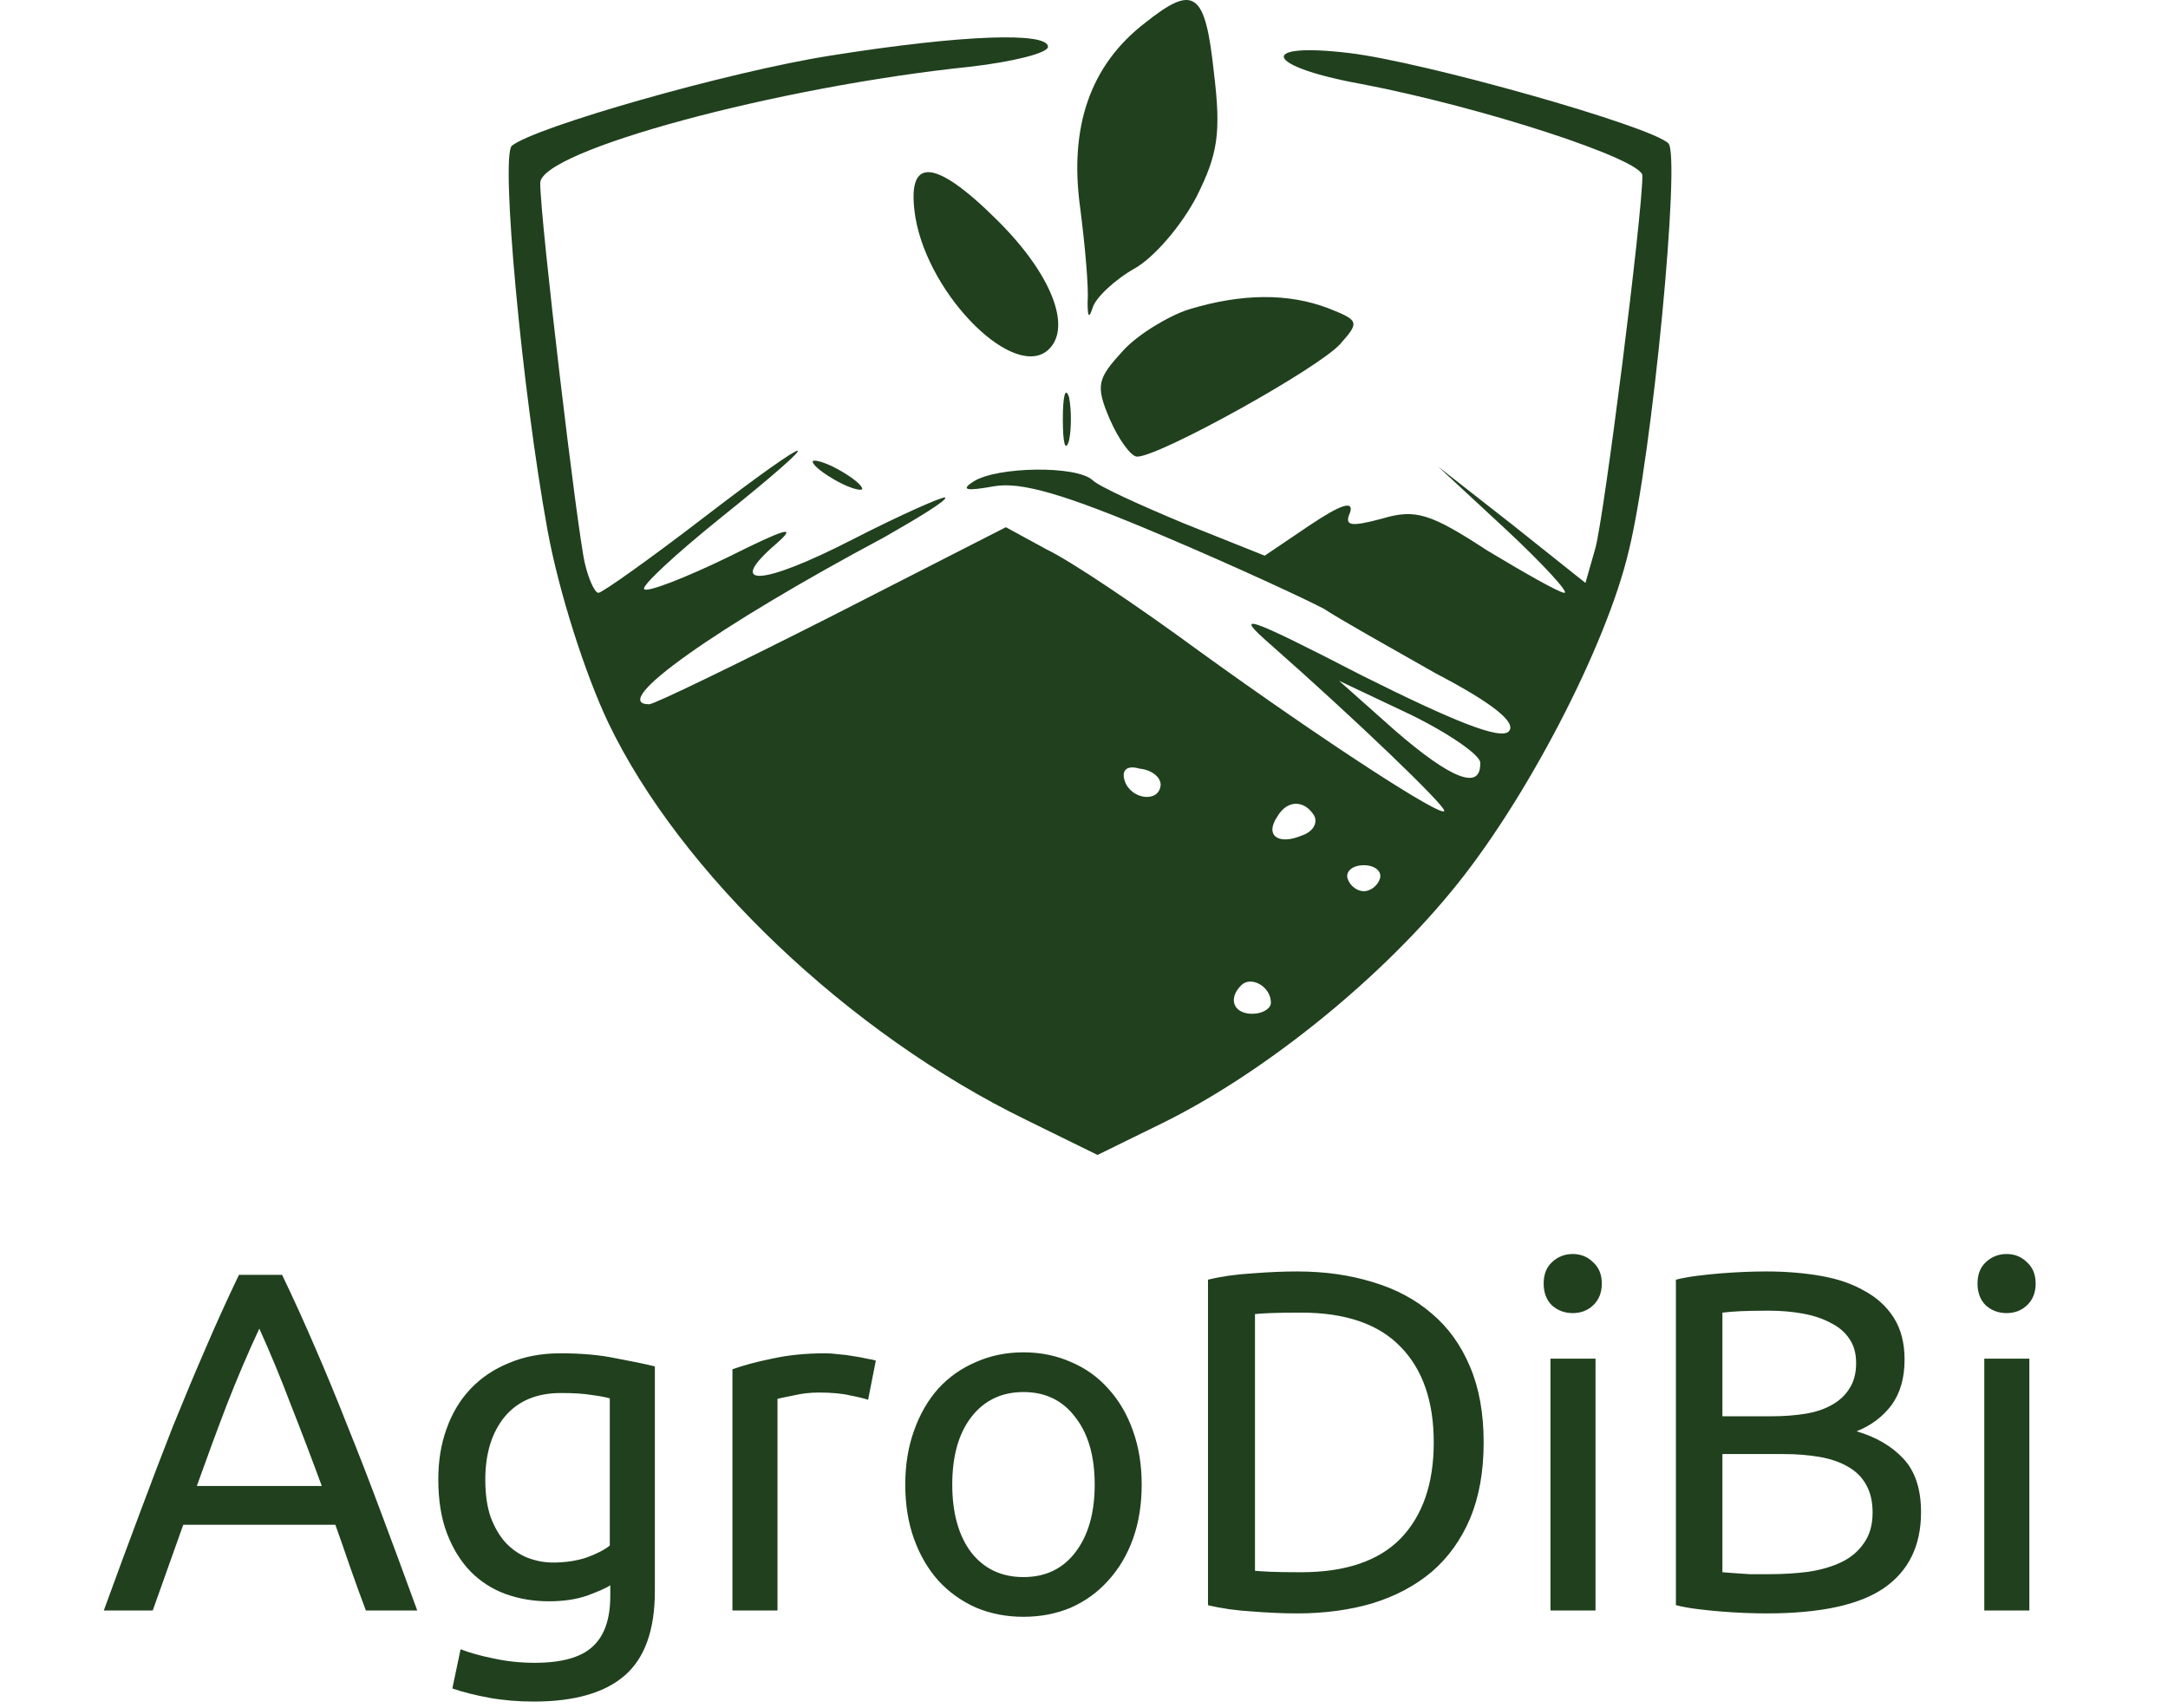
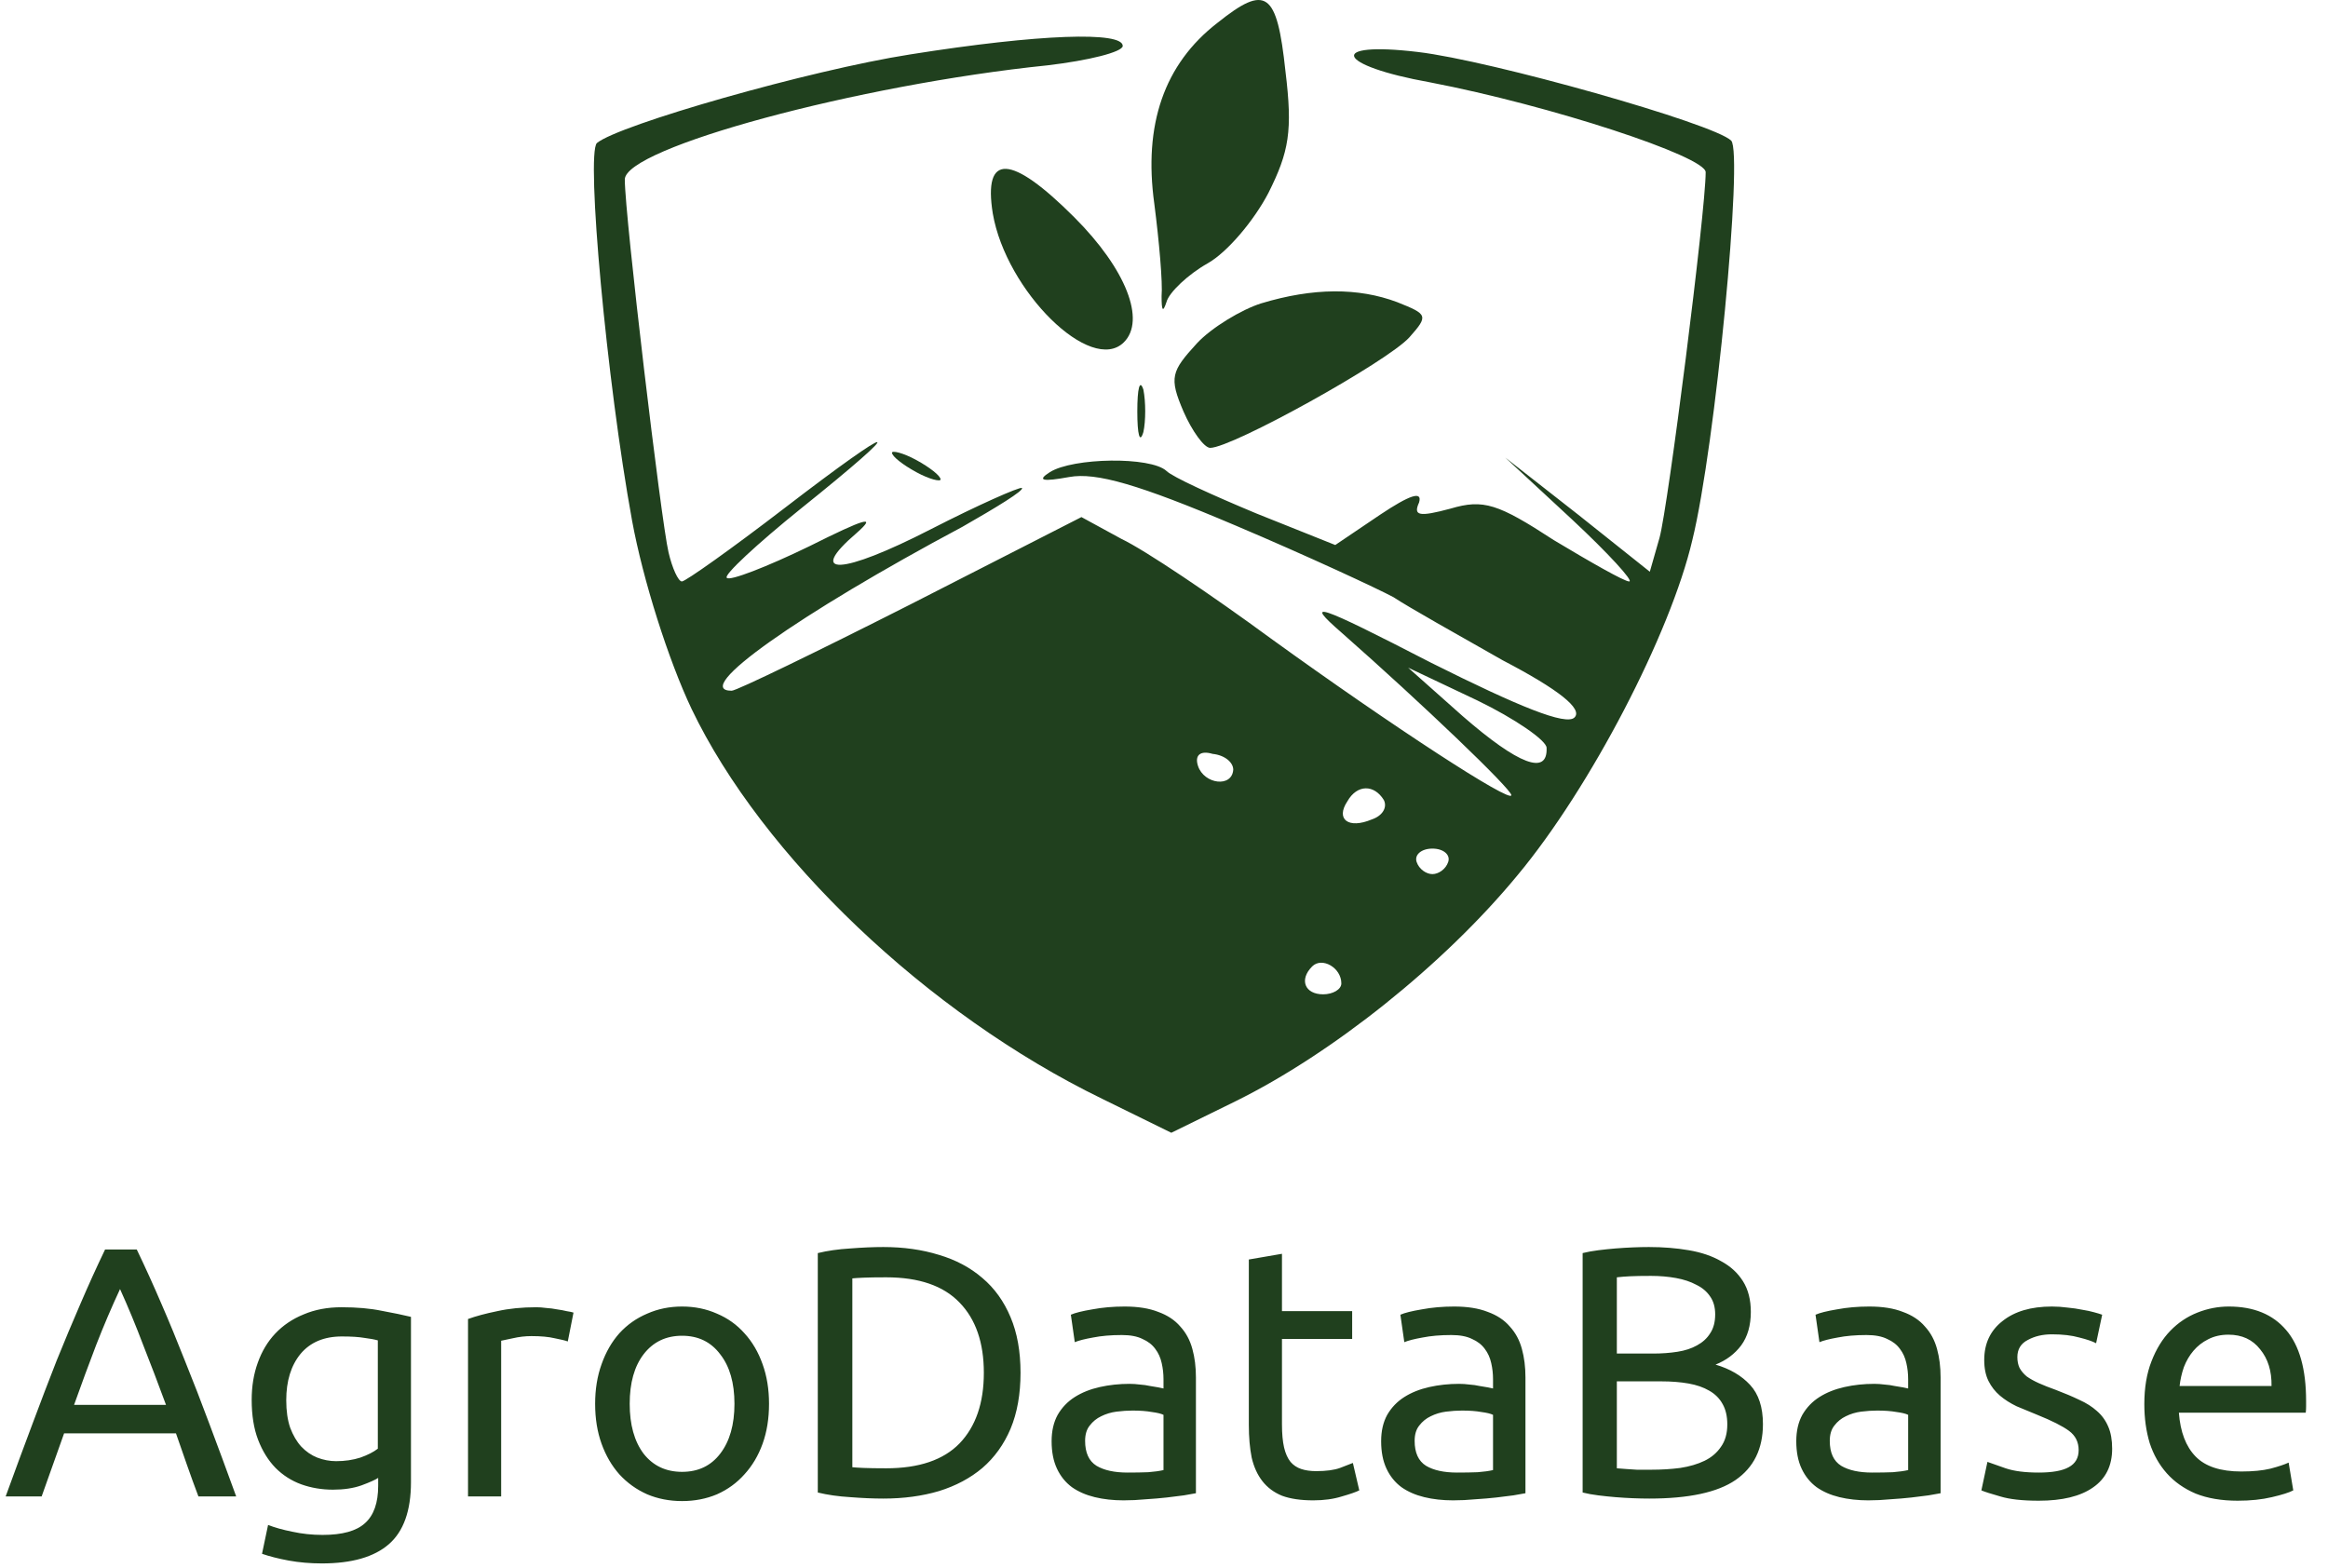
- <svg xmlns="http://www.w3.org/2000/svg" width="179" height="141" viewBox="0 0 179 141" fill="none">
-   <path d="M94.501 1.923C90.002 5.4 88.263 10.512 89.184 17.158C89.593 20.328 89.899 23.805 89.797 24.929C89.797 26.156 89.899 26.361 90.206 25.441C90.411 24.623 92.047 23.089 93.683 22.169C95.319 21.248 97.568 18.59 98.795 16.238C100.533 12.762 100.84 11.024 100.227 6.013C99.511 -0.735 98.591 -1.349 94.501 1.923Z" fill="#20401E" />
-   <path d="M68.632 4.582C60.146 5.911 44.093 10.512 42.252 12.046C41.332 12.966 43.07 32.087 45.217 43.845C46.138 48.855 48.285 55.604 50.227 59.694C56.158 72.066 70.064 85.358 84.788 92.516L90.616 95.379L96.035 92.72C104.113 88.733 113.519 81.268 119.757 73.702C125.892 66.34 132.64 53.354 134.48 45.481C136.423 37.608 138.775 12.864 137.752 11.841C136.321 10.41 117.507 5.093 111.372 4.377C103.704 3.457 104.419 5.502 112.395 6.933C122.517 8.876 135.605 13.171 135.605 14.5C135.605 17.772 132.435 42.721 131.72 45.277L130.902 48.14L124.869 43.334L118.734 38.528L124.358 43.743C127.425 46.606 129.573 48.958 129.164 48.958C128.755 48.958 125.892 47.322 122.824 45.481C118.121 42.414 116.894 42.005 114.133 42.823C111.474 43.538 110.963 43.436 111.474 42.312C111.781 41.289 110.657 41.698 108.203 43.334L104.419 45.89L97.773 43.232C94.092 41.698 90.718 40.164 90.207 39.653C88.877 38.426 82.334 38.528 80.391 39.755C79.266 40.471 79.777 40.573 82.027 40.164C84.276 39.755 87.855 40.778 96.035 44.254C102.068 46.81 107.998 49.571 109.327 50.287C110.554 51.105 114.746 53.457 118.53 55.604C123.233 58.058 125.278 59.694 124.562 60.41C123.847 61.125 119.859 59.489 112.497 55.808C102.783 50.798 101.761 50.492 104.931 53.252C111.781 59.285 119.245 66.442 119.245 66.954C119.245 67.669 109.327 61.228 99 53.763C93.99 50.083 88.366 46.299 86.424 45.379L83.049 43.538L68.632 50.9C60.759 54.888 54.011 58.16 53.602 58.16C50.125 58.16 59.225 51.718 73.029 44.356C75.892 42.721 78.244 41.289 78.039 41.085C77.835 40.982 74.358 42.516 70.371 44.561C62.804 48.447 59.839 48.549 64.133 44.868C65.871 43.334 64.849 43.641 60.146 45.992C56.567 47.731 53.397 48.958 53.193 48.651C52.886 48.447 55.749 45.788 59.43 42.823C68.734 35.359 67.712 35.359 57.998 42.823C53.602 46.197 49.716 48.958 49.41 48.958C49.103 48.958 48.592 47.833 48.285 46.504C47.671 43.947 44.604 18.181 44.604 15.113C44.604 12.455 64.236 7.138 80.186 5.502C83.663 5.093 86.526 4.377 86.526 3.866C86.526 2.639 79.573 2.844 68.632 4.582ZM122.211 62.966C122.313 65.317 119.859 64.397 115.155 60.307L110.554 56.217L116.382 58.978C119.552 60.512 122.211 62.352 122.211 62.966ZM95.83 64.806C95.728 66.34 93.376 66.033 92.865 64.499C92.558 63.579 93.07 63.17 94.092 63.477C95.115 63.579 95.83 64.193 95.83 64.806ZM108.509 67.362C108.816 67.976 108.407 68.692 107.487 68.999C105.544 69.817 104.419 68.999 105.442 67.465C106.26 66.033 107.691 66.033 108.509 67.362ZM113.928 72.577C113.724 73.191 113.11 73.6 112.599 73.6C112.088 73.6 111.474 73.191 111.27 72.577C111.065 71.964 111.679 71.452 112.599 71.452C113.519 71.452 114.133 71.964 113.928 72.577ZM104.931 82.802C104.931 83.313 104.215 83.722 103.397 83.722C101.863 83.722 101.352 82.495 102.477 81.371C103.295 80.553 104.931 81.473 104.931 82.802Z" fill="#20401E" />
-   <path d="M75.585 17.976C76.709 24.52 83.867 31.575 86.627 28.815C88.468 26.974 86.832 22.68 82.435 18.283C77.118 12.966 74.767 12.864 75.585 17.976Z" fill="#20401E" />
-   <path d="M98.182 25.543C96.546 26.054 93.99 27.588 92.763 28.917C90.616 31.269 90.411 31.78 91.638 34.643C92.354 36.279 93.376 37.71 93.888 37.71C95.728 37.71 108.816 30.451 110.657 28.406C112.293 26.565 112.19 26.463 109.634 25.441C106.362 24.213 102.579 24.213 98.182 25.543Z" fill="#20401E" />
-   <path d="M87.753 34.643C87.753 36.586 87.957 37.404 88.264 36.381C88.469 35.461 88.469 33.825 88.264 32.802C87.957 31.882 87.753 32.7 87.753 34.643Z" fill="#20401E" />
-   <path d="M67.099 38.119C67.099 38.426 68.019 39.142 69.144 39.755C70.268 40.369 71.189 40.573 71.189 40.369C71.189 40.062 70.268 39.346 69.144 38.733C68.019 38.119 67.099 37.915 67.099 38.119Z" fill="#20401E" />
-   <path d="M30.21 133C29.757 131.8 29.33 130.627 28.93 129.48C28.53 128.307 28.117 127.12 27.69 125.92H15.13L12.61 133H8.57C9.637 130.067 10.637 127.36 11.57 124.88C12.503 122.373 13.41 120 14.29 117.76C15.197 115.52 16.09 113.387 16.97 111.36C17.85 109.307 18.77 107.28 19.73 105.28H23.29C24.25 107.28 25.17 109.307 26.05 111.36C26.93 113.387 27.81 115.52 28.69 117.76C29.597 120 30.517 122.373 31.45 124.88C32.383 127.36 33.383 130.067 34.45 133H30.21ZM26.57 122.72C25.717 120.4 24.863 118.16 24.01 116C23.183 113.813 22.317 111.72 21.41 109.72C20.477 111.72 19.583 113.813 18.73 116C17.903 118.16 17.077 120.4 16.25 122.72H26.57ZM50.388 130.92C50.068 131.133 49.442 131.413 48.508 131.76C47.602 132.08 46.535 132.24 45.308 132.24C44.055 132.24 42.868 132.04 41.748 131.64C40.655 131.24 39.695 130.627 38.868 129.8C38.042 128.947 37.388 127.893 36.908 126.64C36.428 125.387 36.188 123.893 36.188 122.16C36.188 120.64 36.415 119.253 36.868 118C37.322 116.72 37.975 115.627 38.828 114.72C39.708 113.787 40.775 113.067 42.028 112.56C43.282 112.027 44.695 111.76 46.268 111.76C48.002 111.76 49.508 111.893 50.788 112.16C52.095 112.4 53.188 112.627 54.068 112.84V131.4C54.068 134.6 53.242 136.92 51.588 138.36C49.935 139.8 47.428 140.52 44.068 140.52C42.762 140.52 41.522 140.413 40.348 140.2C39.202 139.987 38.202 139.733 37.348 139.44L38.028 136.2C38.775 136.493 39.682 136.747 40.748 136.96C41.842 137.2 42.975 137.32 44.148 137.32C46.362 137.32 47.948 136.88 48.908 136C49.895 135.12 50.388 133.72 50.388 131.8V130.92ZM50.348 115.48C49.975 115.373 49.468 115.28 48.828 115.2C48.215 115.093 47.375 115.04 46.308 115.04C44.308 115.04 42.762 115.693 41.668 117C40.602 118.307 40.068 120.04 40.068 122.2C40.068 123.4 40.215 124.427 40.508 125.28C40.828 126.133 41.242 126.84 41.748 127.4C42.282 127.96 42.882 128.373 43.548 128.64C44.242 128.907 44.948 129.04 45.668 129.04C46.655 129.04 47.562 128.907 48.388 128.64C49.215 128.347 49.868 128.013 50.348 127.64V115.48ZM68.153 111.76C68.473 111.76 68.833 111.787 69.233 111.84C69.66 111.867 70.073 111.92 70.473 112C70.873 112.053 71.233 112.12 71.553 112.2C71.9 112.253 72.153 112.307 72.313 112.36L71.673 115.6C71.38 115.493 70.887 115.373 70.193 115.24C69.527 115.08 68.66 115 67.593 115C66.9 115 66.207 115.08 65.513 115.24C64.847 115.373 64.407 115.467 64.193 115.52V133H60.473V113.08C61.353 112.76 62.447 112.467 63.753 112.2C65.06 111.907 66.527 111.76 68.153 111.76ZM94.263 122.6C94.263 124.253 94.023 125.747 93.543 127.08C93.063 128.413 92.383 129.56 91.503 130.52C90.65 131.48 89.623 132.227 88.423 132.76C87.223 133.267 85.916 133.52 84.503 133.52C83.09 133.52 81.783 133.267 80.583 132.76C79.383 132.227 78.343 131.48 77.463 130.52C76.61 129.56 75.943 128.413 75.463 127.08C74.983 125.747 74.743 124.253 74.743 122.6C74.743 120.973 74.983 119.493 75.463 118.16C75.943 116.8 76.61 115.64 77.463 114.68C78.343 113.72 79.383 112.987 80.583 112.48C81.783 111.947 83.09 111.68 84.503 111.68C85.916 111.68 87.223 111.947 88.423 112.48C89.623 112.987 90.65 113.72 91.503 114.68C92.383 115.64 93.063 116.8 93.543 118.16C94.023 119.493 94.263 120.973 94.263 122.6ZM90.383 122.6C90.383 120.253 89.85 118.4 88.783 117.04C87.743 115.653 86.317 114.96 84.503 114.96C82.69 114.96 81.25 115.653 80.183 117.04C79.143 118.4 78.623 120.253 78.623 122.6C78.623 124.947 79.143 126.813 80.183 128.2C81.25 129.56 82.69 130.24 84.503 130.24C86.317 130.24 87.743 129.56 88.783 128.2C89.85 126.813 90.383 124.947 90.383 122.6ZM122.497 119.12C122.497 121.52 122.124 123.613 121.377 125.4C120.63 127.16 119.577 128.627 118.217 129.8C116.857 130.947 115.23 131.813 113.337 132.4C111.444 132.96 109.364 133.24 107.097 133.24C105.977 133.24 104.737 133.187 103.377 133.08C102.044 133 100.83 132.827 99.737 132.56V105.68C100.83 105.413 102.044 105.24 103.377 105.16C104.737 105.053 105.977 105 107.097 105C109.364 105 111.444 105.293 113.337 105.88C115.23 106.44 116.857 107.307 118.217 108.48C119.577 109.627 120.63 111.093 121.377 112.88C122.124 114.64 122.497 116.72 122.497 119.12ZM107.417 129.84C111.097 129.84 113.844 128.907 115.657 127.04C117.47 125.147 118.377 122.507 118.377 119.12C118.377 115.733 117.47 113.107 115.657 111.24C113.844 109.347 111.097 108.4 107.417 108.4C106.324 108.4 105.47 108.413 104.857 108.44C104.27 108.467 103.857 108.493 103.617 108.52V129.72C103.857 129.747 104.27 129.773 104.857 129.8C105.47 129.827 106.324 129.84 107.417 129.84ZM131.733 133H128.013V112.2H131.733V133ZM129.853 108.44C129.186 108.44 128.613 108.227 128.133 107.8C127.679 107.347 127.452 106.747 127.452 106C127.452 105.253 127.679 104.667 128.133 104.24C128.613 103.787 129.186 103.56 129.853 103.56C130.519 103.56 131.079 103.787 131.533 104.24C132.013 104.667 132.253 105.253 132.253 106C132.253 106.747 132.013 107.347 131.533 107.8C131.079 108.227 130.519 108.44 129.853 108.44ZM145.85 133.24C145.29 133.24 144.676 133.227 144.01 133.2C143.37 133.173 142.716 133.133 142.05 133.08C141.41 133.027 140.77 132.96 140.13 132.88C139.49 132.8 138.903 132.693 138.37 132.56V105.68C138.903 105.547 139.49 105.44 140.13 105.36C140.77 105.28 141.41 105.213 142.05 105.16C142.716 105.107 143.37 105.067 144.01 105.04C144.65 105.013 145.25 105 145.81 105C147.41 105 148.903 105.12 150.29 105.36C151.703 105.6 152.916 106.013 153.93 106.6C154.97 107.16 155.783 107.907 156.37 108.84C156.956 109.773 157.25 110.92 157.25 112.28C157.25 113.8 156.89 115.053 156.17 116.04C155.45 117 154.49 117.72 153.29 118.2C154.916 118.68 156.21 119.44 157.17 120.48C158.13 121.52 158.61 122.987 158.61 124.88C158.61 127.653 157.583 129.747 155.53 131.16C153.503 132.547 150.276 133.24 145.85 133.24ZM142.21 120.08V129.84C142.503 129.867 142.85 129.893 143.25 129.92C143.596 129.947 143.996 129.973 144.45 130C144.93 130 145.476 130 146.09 130C147.236 130 148.316 129.933 149.33 129.8C150.37 129.64 151.276 129.373 152.05 129C152.823 128.627 153.436 128.107 153.89 127.44C154.37 126.773 154.61 125.933 154.61 124.92C154.61 124.013 154.436 123.253 154.09 122.64C153.743 122 153.236 121.493 152.57 121.12C151.93 120.747 151.156 120.48 150.25 120.32C149.343 120.16 148.33 120.08 147.21 120.08H142.21ZM142.21 116.96H146.29C147.25 116.96 148.156 116.893 149.01 116.76C149.863 116.627 150.596 116.387 151.21 116.04C151.85 115.693 152.343 115.24 152.69 114.68C153.063 114.12 153.25 113.413 153.25 112.56C153.25 111.76 153.063 111.093 152.69 110.56C152.316 110 151.796 109.56 151.13 109.24C150.49 108.893 149.73 108.64 148.85 108.48C147.97 108.32 147.036 108.24 146.05 108.24C145.063 108.24 144.29 108.253 143.73 108.28C143.17 108.307 142.663 108.347 142.21 108.4V116.96ZM167.553 133H163.833V112.2H167.553V133ZM165.673 108.44C165.006 108.44 164.433 108.227 163.953 107.8C163.499 107.347 163.273 106.747 163.273 106C163.273 105.253 163.499 104.667 163.953 104.24C164.433 103.787 165.006 103.56 165.673 103.56C166.339 103.56 166.899 103.787 167.353 104.24C167.833 104.667 168.073 105.253 168.073 106C168.073 106.747 167.833 107.347 167.353 107.8C166.899 108.227 166.339 108.44 165.673 108.44Z" fill="#20401E" />
+ <svg xmlns="http://www.w3.org/2000/svg" width="196" height="132" viewBox="0 0 196 132" fill="none">
+   <path d="M102.501 1.923C98.002 5.4 96.263 10.512 97.184 17.158C97.593 20.328 97.899 23.805 97.797 24.929C97.797 26.156 97.899 26.361 98.206 25.441C98.411 24.623 100.047 23.089 101.683 22.169C103.319 21.248 105.568 18.59 106.795 16.238C108.533 12.762 108.84 11.024 108.227 6.013C107.511 -0.735 106.591 -1.349 102.501 1.923Z" fill="#20401E" />
+   <path d="M76.632 4.582C68.146 5.911 52.093 10.512 50.252 12.046C49.332 12.966 51.07 32.087 53.217 43.845C54.138 48.855 56.285 55.604 58.227 59.694C64.158 72.066 78.064 85.358 92.788 92.516L98.616 95.379L104.035 92.72C112.113 88.733 121.519 81.268 127.757 73.702C133.892 66.34 140.64 53.354 142.48 45.481C144.423 37.608 146.775 12.864 145.752 11.841C144.321 10.41 125.507 5.093 119.372 4.377C111.704 3.457 112.419 5.502 120.395 6.933C130.517 8.876 143.605 13.171 143.605 14.5C143.605 17.772 140.435 42.721 139.72 45.277L138.902 48.14L132.869 43.334L126.734 38.528L132.358 43.743C135.425 46.606 137.573 48.958 137.164 48.958C136.755 48.958 133.892 47.322 130.824 45.481C126.121 42.414 124.894 42.005 122.133 42.823C119.474 43.538 118.963 43.436 119.474 42.312C119.781 41.289 118.657 41.698 116.203 43.334L112.419 45.89L105.773 43.232C102.092 41.698 98.718 40.164 98.207 39.653C96.877 38.426 90.334 38.528 88.391 39.755C87.266 40.471 87.777 40.573 90.027 40.164C92.276 39.755 95.855 40.778 104.035 44.254C110.068 46.81 115.998 49.571 117.327 50.287C118.554 51.105 122.746 53.457 126.53 55.604C131.233 58.058 133.278 59.694 132.562 60.41C131.847 61.125 127.859 59.489 120.497 55.808C110.783 50.798 109.761 50.492 112.931 53.252C119.781 59.285 127.245 66.442 127.245 66.954C127.245 67.669 117.327 61.228 107 53.763C101.99 50.083 96.366 46.299 94.424 45.379L91.049 43.538L76.632 50.9C68.759 54.888 62.011 58.16 61.602 58.16C58.125 58.16 67.225 51.718 81.029 44.356C83.892 42.721 86.244 41.289 86.039 41.085C85.835 40.982 82.358 42.516 78.371 44.561C70.804 48.447 67.839 48.549 72.133 44.868C73.871 43.334 72.849 43.641 68.146 45.992C64.567 47.731 61.397 48.958 61.193 48.651C60.886 48.447 63.749 45.788 67.43 42.823C76.734 35.359 75.712 35.359 65.998 42.823C61.602 46.197 57.716 48.958 57.41 48.958C57.103 48.958 56.592 47.833 56.285 46.504C55.671 43.947 52.604 18.181 52.604 15.113C52.604 12.455 72.236 7.138 88.186 5.502C91.663 5.093 94.526 4.377 94.526 3.866C94.526 2.639 87.573 2.844 76.632 4.582ZM130.211 62.966C130.313 65.317 127.859 64.397 123.155 60.307L118.554 56.217L124.382 58.978C127.552 60.512 130.211 62.352 130.211 62.966ZM103.83 64.806C103.728 66.34 101.376 66.033 100.865 64.499C100.558 63.579 101.07 63.17 102.092 63.477C103.115 63.579 103.83 64.193 103.83 64.806ZM116.509 67.362C116.816 67.976 116.407 68.692 115.487 68.999C113.544 69.817 112.419 68.999 113.442 67.465C114.26 66.033 115.691 66.033 116.509 67.362ZM121.928 72.577C121.724 73.191 121.11 73.6 120.599 73.6C120.088 73.6 119.474 73.191 119.27 72.577C119.065 71.964 119.679 71.452 120.599 71.452C121.519 71.452 122.133 71.964 121.928 72.577ZM112.931 82.802C112.931 83.313 112.215 83.722 111.397 83.722C109.863 83.722 109.352 82.495 110.477 81.371C111.295 80.553 112.931 81.473 112.931 82.802Z" fill="#20401E" />
+   <path d="M83.585 17.976C84.709 24.52 91.867 31.575 94.627 28.815C96.468 26.974 94.832 22.68 90.435 18.283C85.118 12.966 82.767 12.864 83.585 17.976Z" fill="#20401E" />
+   <path d="M106.182 25.543C104.546 26.054 101.99 27.588 100.763 28.917C98.616 31.269 98.411 31.78 99.638 34.643C100.354 36.279 101.377 37.71 101.888 37.71C103.728 37.71 116.816 30.451 118.657 28.406C120.293 26.565 120.19 26.463 117.634 25.441C114.362 24.213 110.579 24.213 106.182 25.543Z" fill="#20401E" />
+   <path d="M95.753 34.643C95.753 36.586 95.957 37.404 96.264 36.381C96.469 35.461 96.469 33.825 96.264 32.802C95.957 31.882 95.753 32.7 95.753 34.643Z" fill="#20401E" />
+   <path d="M75.099 38.119C75.099 38.426 76.019 39.142 77.144 39.755C78.268 40.369 79.189 40.573 79.189 40.369C79.189 40.062 78.268 39.346 77.144 38.733C76.019 38.119 75.099 37.915 75.099 38.119Z" fill="#20401E" />
+   <path d="M16.706 126C16.366 125.1 16.046 124.22 15.746 123.36C15.446 122.48 15.136 121.59 14.816 120.69H5.396L3.506 126H0.476C1.276 123.8 2.026 121.77 2.726 119.91C3.426 118.03 4.106 116.25 4.766 114.57C5.446 112.89 6.116 111.29 6.776 109.77C7.436 108.23 8.126 106.71 8.846 105.21H11.516C12.236 106.71 12.926 108.23 13.586 109.77C14.246 111.29 14.906 112.89 15.566 114.57C16.246 116.25 16.936 118.03 17.636 119.91C18.336 121.77 19.086 123.8 19.886 126H16.706ZM13.976 118.29C13.336 116.55 12.696 114.87 12.056 113.25C11.436 111.61 10.786 110.04 10.106 108.54C9.406 110.04 8.736 111.61 8.096 113.25C7.476 114.87 6.856 116.55 6.236 118.29H13.976ZM31.84 124.44C31.6 124.6 31.13 124.81 30.43 125.07C29.75 125.31 28.95 125.43 28.03 125.43C27.09 125.43 26.2 125.28 25.36 124.98C24.54 124.68 23.82 124.22 23.2 123.6C22.58 122.96 22.09 122.17 21.73 121.23C21.37 120.29 21.19 119.17 21.19 117.87C21.19 116.73 21.36 115.69 21.7 114.75C22.04 113.79 22.53 112.97 23.17 112.29C23.83 111.59 24.63 111.05 25.57 110.67C26.51 110.27 27.57 110.07 28.75 110.07C30.05 110.07 31.18 110.17 32.14 110.37C33.12 110.55 33.94 110.72 34.6 110.88V124.8C34.6 127.2 33.98 128.94 32.74 130.02C31.5 131.1 29.62 131.64 27.1 131.64C26.12 131.64 25.19 131.56 24.31 131.4C23.45 131.24 22.7 131.05 22.06 130.83L22.57 128.4C23.13 128.62 23.81 128.81 24.61 128.97C25.43 129.15 26.28 129.24 27.16 129.24C28.82 129.24 30.01 128.91 30.73 128.25C31.47 127.59 31.84 126.54 31.84 125.1V124.44ZM31.81 112.86C31.53 112.78 31.15 112.71 30.67 112.65C30.21 112.57 29.58 112.53 28.78 112.53C27.28 112.53 26.12 113.02 25.3 114C24.5 114.98 24.1 116.28 24.1 117.9C24.1 118.8 24.21 119.57 24.43 120.21C24.67 120.85 24.98 121.38 25.36 121.8C25.76 122.22 26.21 122.53 26.71 122.73C27.23 122.93 27.76 123.03 28.3 123.03C29.04 123.03 29.72 122.93 30.34 122.73C30.96 122.51 31.45 122.26 31.81 121.98V112.86ZM45.164 110.07C45.404 110.07 45.674 110.09 45.974 110.13C46.294 110.15 46.604 110.19 46.904 110.25C47.204 110.29 47.474 110.34 47.714 110.4C47.974 110.44 48.164 110.48 48.284 110.52L47.804 112.95C47.584 112.87 47.214 112.78 46.694 112.68C46.194 112.56 45.544 112.5 44.744 112.5C44.224 112.5 43.704 112.56 43.184 112.68C42.684 112.78 42.354 112.85 42.194 112.89V126H39.404V111.06C40.064 110.82 40.884 110.6 41.864 110.4C42.844 110.18 43.944 110.07 45.164 110.07ZM64.746 118.2C64.746 119.44 64.566 120.56 64.206 121.56C63.846 122.56 63.336 123.42 62.676 124.14C62.036 124.86 61.266 125.42 60.366 125.82C59.466 126.2 58.486 126.39 57.426 126.39C56.366 126.39 55.386 126.2 54.486 125.82C53.586 125.42 52.806 124.86 52.146 124.14C51.506 123.42 51.006 122.56 50.646 121.56C50.286 120.56 50.106 119.44 50.106 118.2C50.106 116.98 50.286 115.87 50.646 114.87C51.006 113.85 51.506 112.98 52.146 112.26C52.806 111.54 53.586 110.99 54.486 110.61C55.386 110.21 56.366 110.01 57.426 110.01C58.486 110.01 59.466 110.21 60.366 110.61C61.266 110.99 62.036 111.54 62.676 112.26C63.336 112.98 63.846 113.85 64.206 114.87C64.566 115.87 64.746 116.98 64.746 118.2ZM61.836 118.2C61.836 116.44 61.436 115.05 60.636 114.03C59.856 112.99 58.786 112.47 57.426 112.47C56.066 112.47 54.986 112.99 54.186 114.03C53.406 115.05 53.016 116.44 53.016 118.2C53.016 119.96 53.406 121.36 54.186 122.4C54.986 123.42 56.066 123.93 57.426 123.93C58.786 123.93 59.856 123.42 60.636 122.4C61.436 121.36 61.836 119.96 61.836 118.2ZM85.921 115.59C85.921 117.39 85.641 118.96 85.082 120.3C84.522 121.62 83.731 122.72 82.712 123.6C81.692 124.46 80.472 125.11 79.052 125.55C77.632 125.97 76.072 126.18 74.371 126.18C73.531 126.18 72.602 126.14 71.582 126.06C70.582 126 69.671 125.87 68.852 125.67V105.51C69.671 105.31 70.582 105.18 71.582 105.12C72.602 105.04 73.531 105 74.371 105C76.072 105 77.632 105.22 79.052 105.66C80.472 106.08 81.692 106.73 82.712 107.61C83.731 108.47 84.522 109.57 85.082 110.91C85.641 112.23 85.921 113.79 85.921 115.59ZM74.612 123.63C77.371 123.63 79.431 122.93 80.791 121.53C82.151 120.11 82.832 118.13 82.832 115.59C82.832 113.05 82.151 111.08 80.791 109.68C79.431 108.26 77.371 107.55 74.612 107.55C73.791 107.55 73.151 107.56 72.692 107.58C72.251 107.6 71.942 107.62 71.761 107.64V123.54C71.942 123.56 72.251 123.58 72.692 123.6C73.151 123.62 73.791 123.63 74.612 123.63ZM94.928 123.99C95.588 123.99 96.168 123.98 96.668 123.96C97.188 123.92 97.618 123.86 97.958 123.78V119.13C97.758 119.03 97.428 118.95 96.968 118.89C96.528 118.81 95.988 118.77 95.348 118.77C94.928 118.77 94.478 118.8 93.998 118.86C93.538 118.92 93.108 119.05 92.708 119.25C92.328 119.43 92.008 119.69 91.748 120.03C91.488 120.35 91.358 120.78 91.358 121.32C91.358 122.32 91.678 123.02 92.318 123.42C92.958 123.8 93.828 123.99 94.928 123.99ZM94.688 110.01C95.808 110.01 96.748 110.16 97.508 110.46C98.288 110.74 98.908 111.15 99.368 111.69C99.848 112.21 100.188 112.84 100.388 113.58C100.588 114.3 100.688 115.1 100.688 115.98V125.73C100.448 125.77 100.108 125.83 99.668 125.91C99.248 125.97 98.768 126.03 98.228 126.09C97.688 126.15 97.098 126.2 96.458 126.24C95.838 126.3 95.218 126.33 94.598 126.33C93.718 126.33 92.908 126.24 92.168 126.06C91.428 125.88 90.788 125.6 90.248 125.22C89.708 124.82 89.288 124.3 88.988 123.66C88.688 123.02 88.538 122.25 88.538 121.35C88.538 120.49 88.708 119.75 89.048 119.13C89.408 118.51 89.888 118.01 90.488 117.63C91.088 117.25 91.788 116.97 92.588 116.79C93.388 116.61 94.228 116.52 95.108 116.52C95.388 116.52 95.678 116.54 95.978 116.58C96.278 116.6 96.558 116.64 96.818 116.7C97.098 116.74 97.338 116.78 97.538 116.82C97.738 116.86 97.878 116.89 97.958 116.91V116.13C97.958 115.67 97.908 115.22 97.808 114.78C97.708 114.32 97.528 113.92 97.268 113.58C97.008 113.22 96.648 112.94 96.188 112.74C95.748 112.52 95.168 112.41 94.448 112.41C93.528 112.41 92.718 112.48 92.018 112.62C91.338 112.74 90.828 112.87 90.488 113.01L90.158 110.7C90.518 110.54 91.118 110.39 91.958 110.25C92.798 110.09 93.708 110.01 94.688 110.01ZM107.932 110.4H113.842V112.74H107.932V119.94C107.932 120.72 107.992 121.37 108.112 121.89C108.232 122.39 108.412 122.79 108.652 123.09C108.892 123.37 109.192 123.57 109.552 123.69C109.912 123.81 110.332 123.87 110.812 123.87C111.652 123.87 112.322 123.78 112.822 123.6C113.342 123.4 113.702 123.26 113.902 123.18L114.442 125.49C114.162 125.63 113.672 125.8 112.972 126C112.272 126.22 111.472 126.33 110.572 126.33C109.512 126.33 108.632 126.2 107.932 125.94C107.252 125.66 106.702 125.25 106.282 124.71C105.862 124.17 105.562 123.51 105.382 122.73C105.222 121.93 105.142 121.01 105.142 119.97V106.05L107.932 105.57V110.4ZM122.672 123.99C123.332 123.99 123.912 123.98 124.412 123.96C124.932 123.92 125.362 123.86 125.702 123.78V119.13C125.502 119.03 125.172 118.95 124.712 118.89C124.272 118.81 123.732 118.77 123.092 118.77C122.672 118.77 122.222 118.8 121.742 118.86C121.282 118.92 120.852 119.05 120.452 119.25C120.072 119.43 119.752 119.69 119.492 120.03C119.232 120.35 119.102 120.78 119.102 121.32C119.102 122.32 119.422 123.02 120.062 123.42C120.702 123.8 121.572 123.99 122.672 123.99ZM122.432 110.01C123.552 110.01 124.492 110.16 125.252 110.46C126.032 110.74 126.652 111.15 127.112 111.69C127.592 112.21 127.932 112.84 128.132 113.58C128.332 114.3 128.432 115.1 128.432 115.98V125.73C128.192 125.77 127.852 125.83 127.412 125.91C126.992 125.97 126.512 126.03 125.972 126.09C125.432 126.15 124.842 126.2 124.202 126.24C123.582 126.3 122.962 126.33 122.342 126.33C121.462 126.33 120.652 126.24 119.912 126.06C119.172 125.88 118.532 125.6 117.992 125.22C117.452 124.82 117.032 124.3 116.732 123.66C116.432 123.02 116.282 122.25 116.282 121.35C116.282 120.49 116.452 119.75 116.792 119.13C117.152 118.51 117.632 118.01 118.232 117.63C118.832 117.25 119.532 116.97 120.332 116.79C121.132 116.61 121.972 116.52 122.852 116.52C123.132 116.52 123.422 116.54 123.722 116.58C124.022 116.6 124.302 116.64 124.562 116.7C124.842 116.74 125.082 116.78 125.282 116.82C125.482 116.86 125.622 116.89 125.702 116.91V116.13C125.702 115.67 125.652 115.22 125.552 114.78C125.452 114.32 125.272 113.92 125.012 113.58C124.752 113.22 124.392 112.94 123.932 112.74C123.492 112.52 122.912 112.41 122.192 112.41C121.272 112.41 120.462 112.48 119.762 112.62C119.082 112.74 118.572 112.87 118.232 113.01L117.902 110.7C118.262 110.54 118.862 110.39 119.702 110.25C120.542 110.09 121.452 110.01 122.432 110.01ZM138.856 126.18C138.436 126.18 137.976 126.17 137.476 126.15C136.996 126.13 136.506 126.1 136.006 126.06C135.526 126.02 135.046 125.97 134.566 125.91C134.086 125.85 133.646 125.77 133.246 125.67V105.51C133.646 105.41 134.086 105.33 134.566 105.27C135.046 105.21 135.526 105.16 136.006 105.12C136.506 105.08 136.996 105.05 137.476 105.03C137.956 105.01 138.406 105 138.826 105C140.026 105 141.146 105.09 142.186 105.27C143.246 105.45 144.156 105.76 144.916 106.2C145.696 106.62 146.306 107.18 146.746 107.88C147.186 108.58 147.406 109.44 147.406 110.46C147.406 111.6 147.136 112.54 146.596 113.28C146.056 114 145.336 114.54 144.436 114.9C145.656 115.26 146.626 115.83 147.346 116.61C148.066 117.39 148.426 118.49 148.426 119.91C148.426 121.99 147.656 123.56 146.116 124.62C144.596 125.66 142.176 126.18 138.856 126.18ZM136.126 116.31V123.63C136.346 123.65 136.606 123.67 136.906 123.69C137.166 123.71 137.466 123.73 137.806 123.75C138.166 123.75 138.576 123.75 139.036 123.75C139.896 123.75 140.706 123.7 141.466 123.6C142.246 123.48 142.926 123.28 143.506 123C144.086 122.72 144.546 122.33 144.886 121.83C145.246 121.33 145.426 120.7 145.426 119.94C145.426 119.26 145.296 118.69 145.036 118.23C144.776 117.75 144.396 117.37 143.896 117.09C143.416 116.81 142.836 116.61 142.156 116.49C141.476 116.37 140.716 116.31 139.876 116.31H136.126ZM136.126 113.97H139.186C139.906 113.97 140.586 113.92 141.226 113.82C141.866 113.72 142.416 113.54 142.876 113.28C143.356 113.02 143.726 112.68 143.986 112.26C144.266 111.84 144.406 111.31 144.406 110.67C144.406 110.07 144.266 109.57 143.986 109.17C143.706 108.75 143.316 108.42 142.816 108.18C142.336 107.92 141.766 107.73 141.106 107.61C140.446 107.49 139.746 107.43 139.006 107.43C138.266 107.43 137.686 107.44 137.266 107.46C136.846 107.48 136.466 107.51 136.126 107.55V113.97ZM157.623 123.99C158.283 123.99 158.863 123.98 159.363 123.96C159.883 123.92 160.313 123.86 160.653 123.78V119.13C160.453 119.03 160.123 118.95 159.663 118.89C159.223 118.81 158.683 118.77 158.043 118.77C157.623 118.77 157.173 118.8 156.693 118.86C156.233 118.92 155.803 119.05 155.403 119.25C155.023 119.43 154.703 119.69 154.443 120.03C154.183 120.35 154.053 120.78 154.053 121.32C154.053 122.32 154.373 123.02 155.013 123.42C155.653 123.8 156.523 123.99 157.623 123.99ZM157.383 110.01C158.503 110.01 159.443 110.16 160.203 110.46C160.983 110.74 161.603 111.15 162.063 111.69C162.543 112.21 162.883 112.84 163.083 113.58C163.283 114.3 163.383 115.1 163.383 115.98V125.73C163.143 125.77 162.803 125.83 162.363 125.91C161.943 125.97 161.463 126.03 160.923 126.09C160.383 126.15 159.793 126.2 159.153 126.24C158.533 126.3 157.913 126.33 157.293 126.33C156.413 126.33 155.603 126.24 154.863 126.06C154.123 125.88 153.483 125.6 152.943 125.22C152.403 124.82 151.983 124.3 151.683 123.66C151.383 123.02 151.233 122.25 151.233 121.35C151.233 120.49 151.403 119.75 151.743 119.13C152.103 118.51 152.583 118.01 153.183 117.63C153.783 117.25 154.483 116.97 155.283 116.79C156.083 116.61 156.923 116.52 157.803 116.52C158.083 116.52 158.373 116.54 158.673 116.58C158.973 116.6 159.253 116.64 159.513 116.7C159.793 116.74 160.033 116.78 160.233 116.82C160.433 116.86 160.573 116.89 160.653 116.91V116.13C160.653 115.67 160.603 115.22 160.503 114.78C160.403 114.32 160.223 113.92 159.963 113.58C159.703 113.22 159.343 112.94 158.883 112.74C158.443 112.52 157.863 112.41 157.143 112.41C156.223 112.41 155.413 112.48 154.713 112.62C154.033 112.74 153.523 112.87 153.183 113.01L152.853 110.7C153.213 110.54 153.813 110.39 154.653 110.25C155.493 110.09 156.403 110.01 157.383 110.01ZM171.647 123.99C172.787 123.99 173.627 123.84 174.167 123.54C174.727 123.24 175.007 122.76 175.007 122.1C175.007 121.42 174.737 120.88 174.197 120.48C173.657 120.08 172.767 119.63 171.527 119.13C170.927 118.89 170.347 118.65 169.787 118.41C169.247 118.15 168.777 117.85 168.377 117.51C167.977 117.17 167.657 116.76 167.417 116.28C167.177 115.8 167.057 115.21 167.057 114.51C167.057 113.13 167.567 112.04 168.587 111.24C169.607 110.42 170.997 110.01 172.757 110.01C173.197 110.01 173.637 110.04 174.077 110.1C174.517 110.14 174.927 110.2 175.307 110.28C175.687 110.34 176.017 110.41 176.297 110.49C176.597 110.57 176.827 110.64 176.987 110.7L176.477 113.1C176.177 112.94 175.707 112.78 175.067 112.62C174.427 112.44 173.657 112.35 172.757 112.35C171.977 112.35 171.297 112.51 170.717 112.83C170.137 113.13 169.847 113.61 169.847 114.27C169.847 114.61 169.907 114.91 170.027 115.17C170.167 115.43 170.367 115.67 170.627 115.89C170.907 116.09 171.247 116.28 171.647 116.46C172.047 116.64 172.527 116.83 173.087 117.03C173.827 117.31 174.487 117.59 175.067 117.87C175.647 118.13 176.137 118.44 176.537 118.8C176.957 119.16 177.277 119.6 177.497 120.12C177.717 120.62 177.827 121.24 177.827 121.98C177.827 123.42 177.287 124.51 176.207 125.25C175.147 125.99 173.627 126.36 171.647 126.36C170.267 126.36 169.187 126.24 168.407 126C167.627 125.78 167.097 125.61 166.817 125.49L167.327 123.09C167.647 123.21 168.157 123.39 168.857 123.63C169.557 123.87 170.487 123.99 171.647 123.99ZM180.536 118.23C180.536 116.85 180.736 115.65 181.136 114.63C181.536 113.59 182.066 112.73 182.726 112.05C183.386 111.37 184.146 110.86 185.006 110.52C185.866 110.18 186.746 110.01 187.646 110.01C189.746 110.01 191.356 110.67 192.476 111.99C193.596 113.29 194.156 115.28 194.156 117.96C194.156 118.08 194.156 118.24 194.156 118.44C194.156 118.62 194.146 118.79 194.126 118.95H183.446C183.566 120.57 184.036 121.8 184.856 122.64C185.676 123.48 186.956 123.9 188.696 123.9C189.676 123.9 190.496 123.82 191.156 123.66C191.836 123.48 192.346 123.31 192.686 123.15L193.076 125.49C192.736 125.67 192.136 125.86 191.276 126.06C190.436 126.26 189.476 126.36 188.396 126.36C187.036 126.36 185.856 126.16 184.856 125.76C183.876 125.34 183.066 124.77 182.426 124.05C181.786 123.33 181.306 122.48 180.986 121.5C180.686 120.5 180.536 119.41 180.536 118.23ZM191.246 116.7C191.266 115.44 190.946 114.41 190.286 113.61C189.646 112.79 188.756 112.38 187.616 112.38C186.976 112.38 186.406 112.51 185.906 112.77C185.426 113.01 185.016 113.33 184.676 113.73C184.336 114.13 184.066 114.59 183.866 115.11C183.686 115.63 183.566 116.16 183.506 116.7H191.246Z" fill="#20401E" />
</svg>
